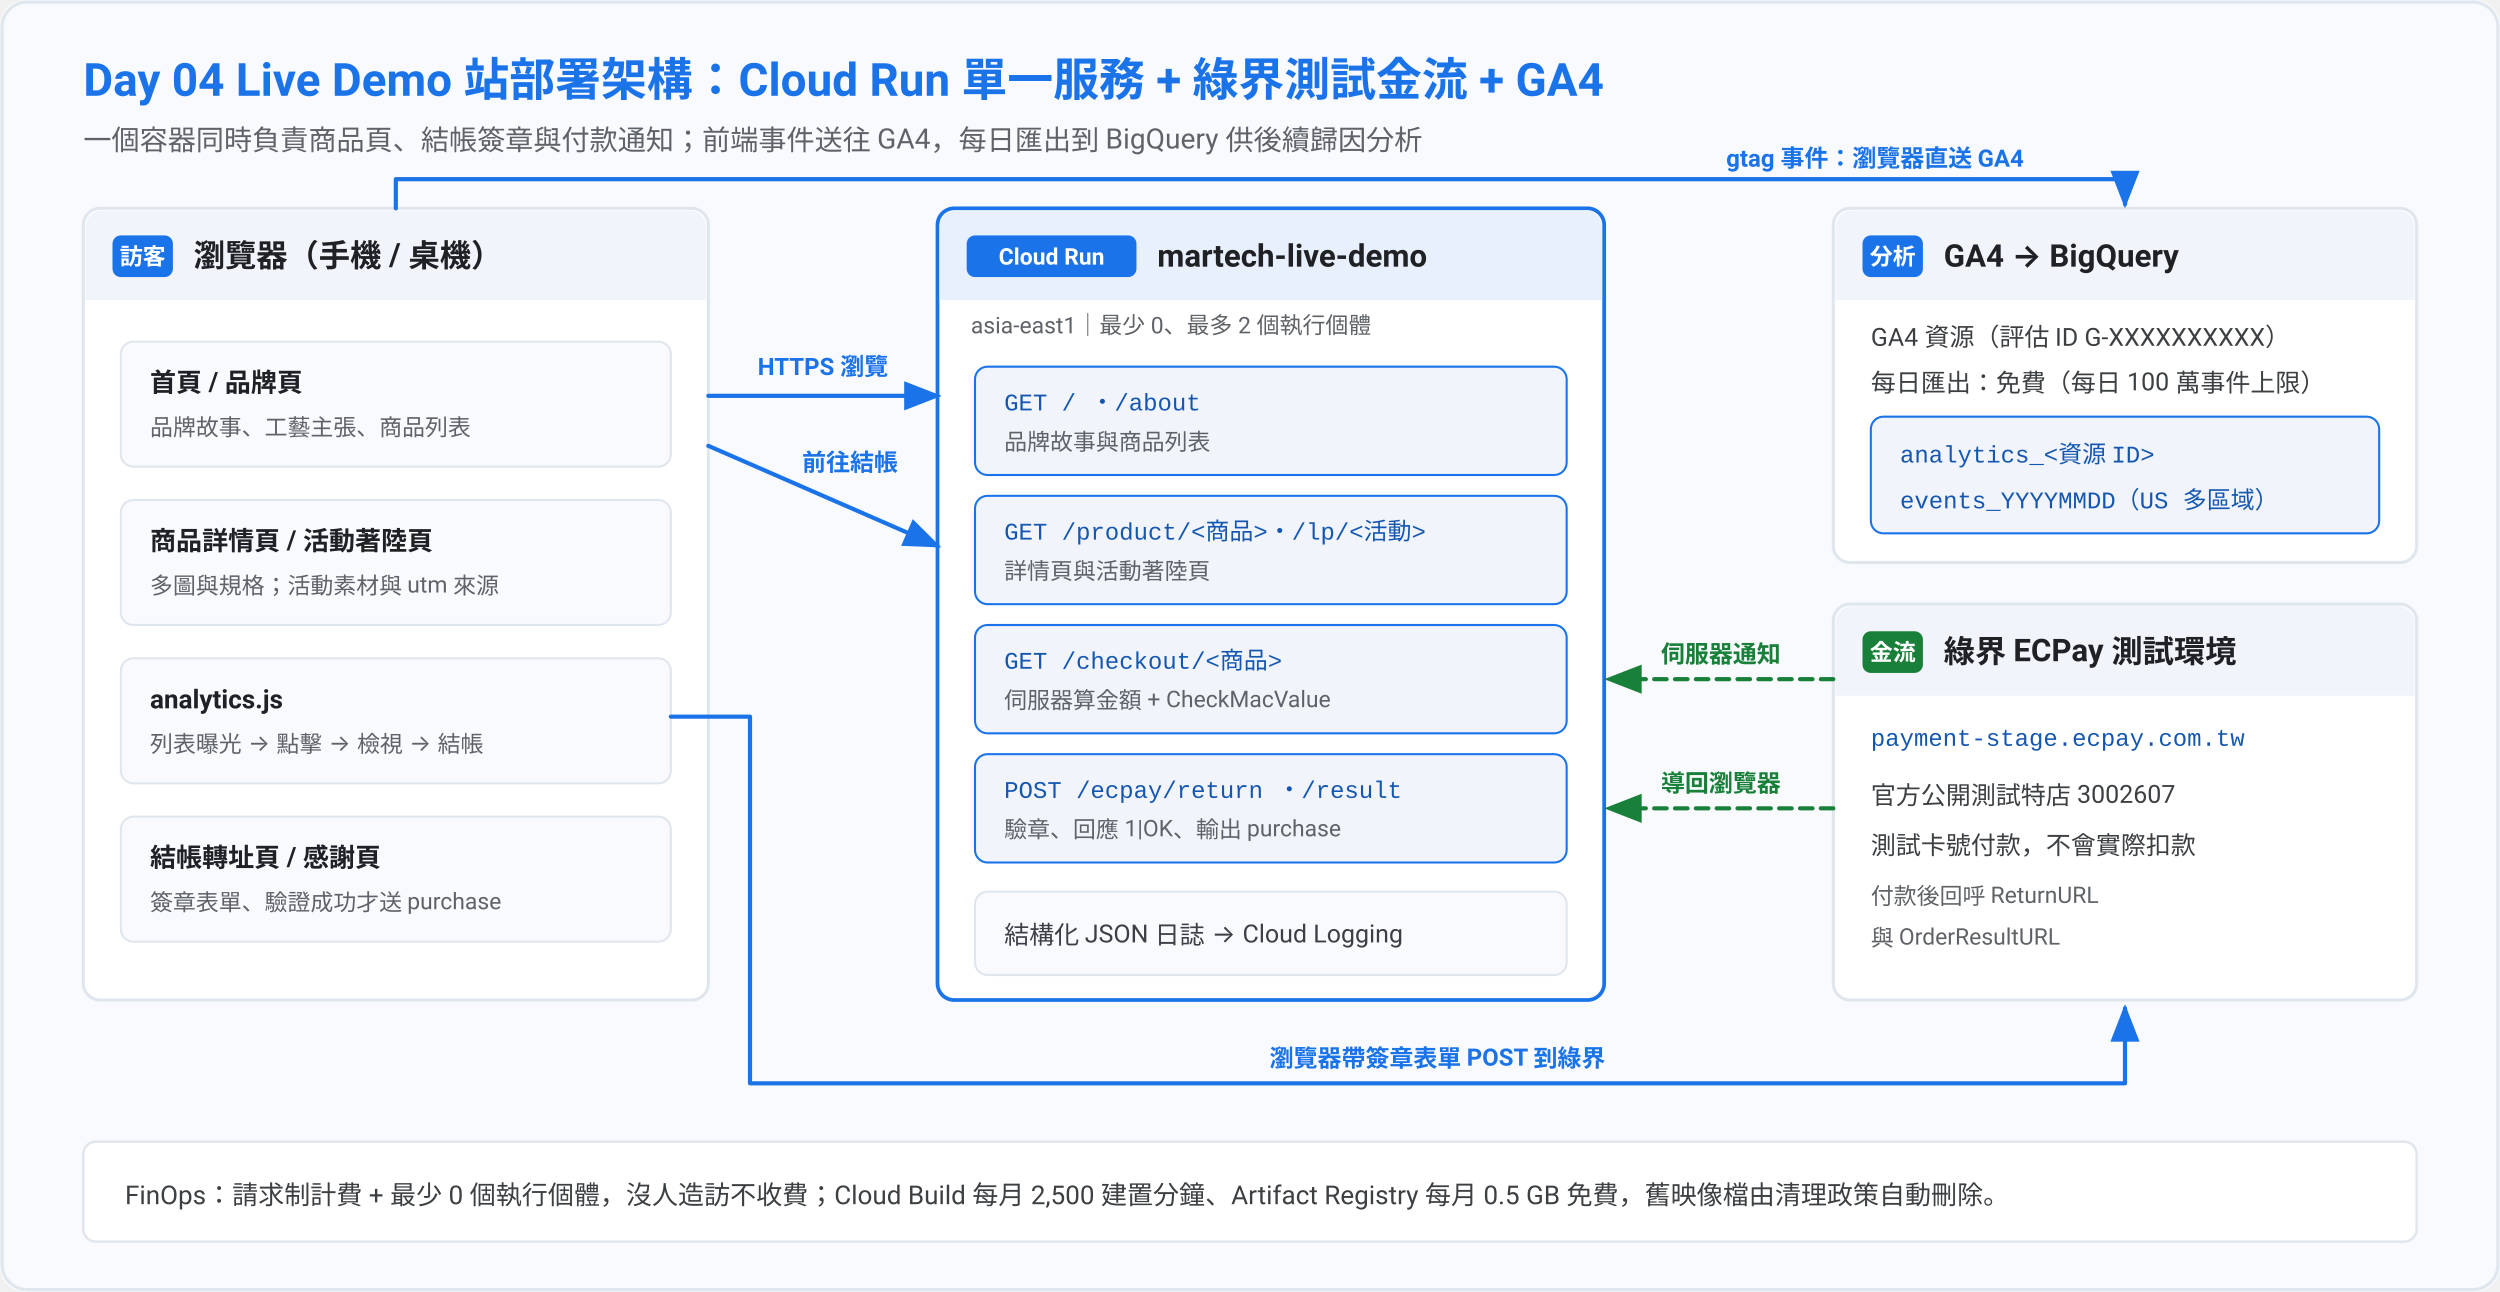
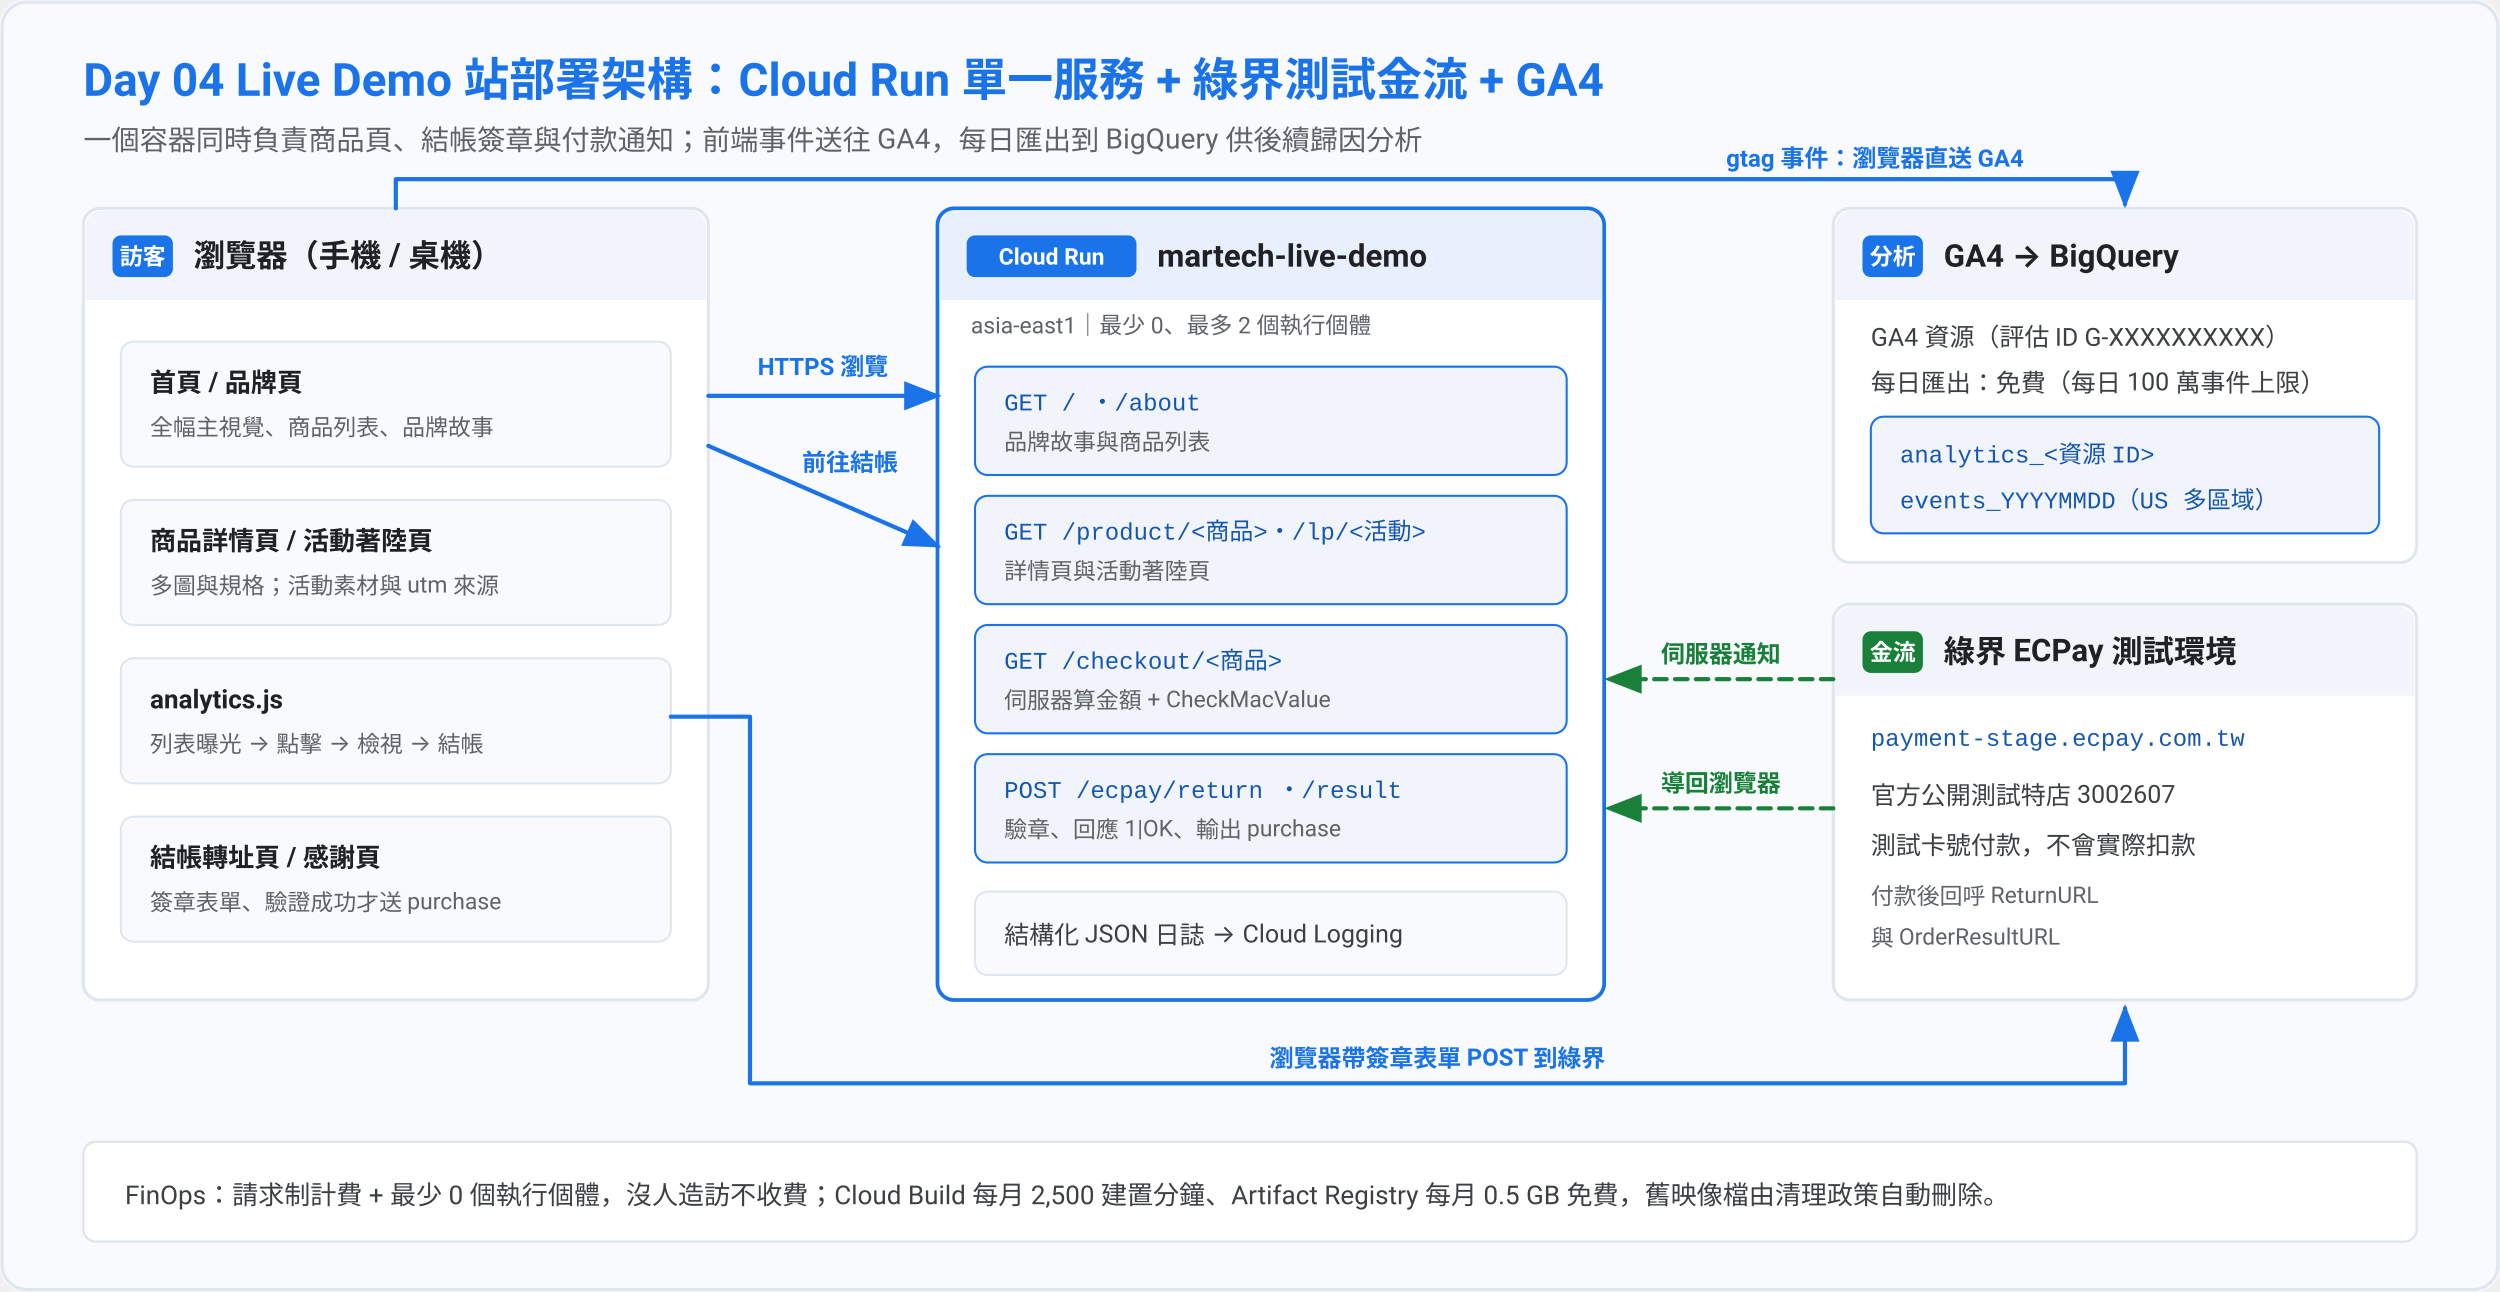
<svg xmlns="http://www.w3.org/2000/svg" viewBox="0 0 1200 620" width="1200" height="620">
  <defs>
    <style>
      .bg { fill: #f8fafd; }
      .outer { fill: none; stroke: #e0e6ed; stroke-width: 1.5; }
      .title { font-family: -apple-system, BlinkMacSystemFont, "Segoe UI", Roboto, "Noto Sans TC", "PingFang TC", "Microsoft JhengHei", sans-serif; font-weight: 700; font-size: 22px; fill: #1a73e8; }
      .subtitle { font-family: -apple-system, BlinkMacSystemFont, "Segoe UI", Roboto, "Noto Sans TC", "PingFang TC", "Microsoft JhengHei", sans-serif; font-size: 13.5px; fill: #5f6368; }
      .card { fill: #ffffff; stroke: #e0e6ed; stroke-width: 1.5; }
      .card-accent { fill: #ffffff; stroke: #1a73e8; stroke-width: 1.8; }
      .head { fill: #f1f5fb; }
      .head-accent { fill: #e8f0fe; }
      .badge { fill: #1a73e8; }
      .badge-green { fill: #188038; }
      .badge-warn { fill: #f29900; }
      .badge-text { font-family: -apple-system, BlinkMacSystemFont, "Segoe UI", Roboto, "Noto Sans TC", "PingFang TC", "Microsoft JhengHei", sans-serif; font-weight: 700; font-size: 11px; fill: #ffffff; text-anchor: middle; }
      .card-title { font-family: -apple-system, BlinkMacSystemFont, "Segoe UI", Roboto, "Noto Sans TC", "PingFang TC", "Microsoft JhengHei", sans-serif; font-weight: 700; font-size: 15px; fill: #202124; }
      .label { font-family: -apple-system, BlinkMacSystemFont, "Segoe UI", Roboto, "Noto Sans TC", "PingFang TC", "Microsoft JhengHei", sans-serif; font-weight: 600; font-size: 12.5px; fill: #202124; }
      .body { font-family: -apple-system, BlinkMacSystemFont, "Segoe UI", Roboto, "Noto Sans TC", "PingFang TC", "Microsoft JhengHei", sans-serif; font-size: 12px; fill: #3c4043; }
      .muted { font-family: -apple-system, BlinkMacSystemFont, "Segoe UI", Roboto, "Noto Sans TC", "PingFang TC", "Microsoft JhengHei", sans-serif; font-size: 11px; fill: #5f6368; }
      .code { font-family: "SFMono-Regular", Consolas, "Liberation Mono", Menlo, monospace; font-size: 11.5px; fill: #1557b0; }
      .inner { fill: #f8fafd; stroke: #e0e6ed; stroke-width: 1; }
      .inner-accent { fill: #f1f5fb; stroke: #1a73e8; stroke-width: 1; }
      .inner-green { fill: #e6f4ea; stroke: #188038; stroke-width: 1; }
      .inner-danger { fill: #fce8e6; stroke: #d93025; stroke-width: 1; }
      .arrow { stroke: #1a73e8; stroke-width: 2; fill: none; stroke-linecap: round; stroke-linejoin: round; }
      .arrow-green { stroke: #188038; stroke-width: 2; stroke-dasharray: 6,4; fill: none; stroke-linecap: round; stroke-linejoin: round; }
      .arrow-label { font-family: -apple-system, BlinkMacSystemFont, "Segoe UI", Roboto, "Noto Sans TC", "PingFang TC", "Microsoft JhengHei", sans-serif; font-weight: 600; font-size: 11.5px; fill: #1a73e8; text-anchor: middle; }
      .arrow-label-green { font-family: -apple-system, BlinkMacSystemFont, "Segoe UI", Roboto, "Noto Sans TC", "PingFang TC", "Microsoft JhengHei", sans-serif; font-weight: 600; font-size: 11.5px; fill: #188038; text-anchor: middle; }
      .foot { fill: #ffffff; stroke: #e0e6ed; stroke-width: 1.2; }
      .foot-text { font-family: -apple-system, BlinkMacSystemFont, "Segoe UI", Roboto, "Noto Sans TC", "PingFang TC", "Microsoft JhengHei", sans-serif; font-size: 12.5px; fill: #3c4043; }
      .danger-text { font-family: -apple-system, BlinkMacSystemFont, "Segoe UI", Roboto, "Noto Sans TC", "PingFang TC", "Microsoft JhengHei", sans-serif; font-weight: 600; font-size: 12px; fill: #d93025; }
      .green-text { font-family: -apple-system, BlinkMacSystemFont, "Segoe UI", Roboto, "Noto Sans TC", "PingFang TC", "Microsoft JhengHei", sans-serif; font-weight: 600; font-size: 12px; fill: #188038; }
    </style>
    <marker id="ah" markerWidth="9" markerHeight="7" refX="8" refY="3.5" orient="auto">
      <polygon points="0 0, 9 3.5, 0 7" fill="#1a73e8" />
    </marker>
    <marker id="ahg" markerWidth="9" markerHeight="7" refX="8" refY="3.5" orient="auto">
      <polygon points="0 0, 9 3.5, 0 7" fill="#188038" />
    </marker>
  </defs>
  <rect width="1200" height="620" rx="12" class="bg" />
  <rect x="1" y="1" width="1198" height="618" rx="12" class="outer" />
  <text x="40" y="46" class="title">Day 04 Live Demo 站部署架構：Cloud Run 單一服務 + 綠界測試金流 + GA4</text>
  <text x="40" y="72" class="subtitle">一個容器同時負責商品頁、結帳簽章與付款通知；前端事件送往 GA4，每日匯出到 BigQuery 供後續歸因分析</text>
  <rect x="40" y="100" width="300" height="380" rx="8" class="card" />
  <path d="M41 144 V109 a8 8 0 0 1 8 -8 H331 a8 8 0 0 1 8 8 V144 Z" class="head" />
  <rect x="54" y="113" width="29.0" height="20" rx="4" class="badge" />
  <text x="68.5" y="127" class="badge-text">訪客</text>
  <text x="93.0" y="128" class="card-title">瀏覽器（手機 / 桌機）</text>
  <rect x="58" y="164" width="264" height="60" rx="6" class="inner" />
  <text x="72" y="188" class="label">首頁 / 品牌頁</text>
-   <text x="72" y="209" class="muted">品牌故事、工藝主張、商品列表</text>
+   <text x="72" y="209" class="muted">全幅主視覺、商品列表、品牌故事</text>
  <rect x="58" y="240" width="264" height="60" rx="6" class="inner" />
  <text x="72" y="264" class="label">商品詳情頁 / 活動著陸頁</text>
  <text x="72" y="285" class="muted">多圖與規格；活動素材與 utm 來源</text>
  <rect x="58" y="316" width="264" height="60" rx="6" class="inner" />
  <text x="72" y="340" class="label">analytics.js</text>
  <text x="72" y="361" class="muted">列表曝光 → 點擊 → 檢視 → 結帳</text>
  <rect x="58" y="392" width="264" height="60" rx="6" class="inner" />
  <text x="72" y="416" class="label">結帳轉址頁 / 感謝頁</text>
  <text x="72" y="437" class="muted">簽章表單、驗證成功才送 purchase</text>
  <rect x="450" y="100" width="320" height="380" rx="8" class="card-accent" />
  <path d="M451 144 V109 a8 8 0 0 1 8 -8 H761 a8 8 0 0 1 8 8 V144 Z" class="head-accent" />
  <rect x="464" y="113" width="81.5" height="20" rx="4" class="badge" />
  <text x="504.75" y="127" class="badge-text">Cloud Run</text>
  <text x="555.5" y="128" class="card-title">martech-live-demo</text>
  <text x="466" y="160" class="muted">asia-east1｜最少 0、最多 2 個執行個體</text>
  <rect x="468" y="176" width="284" height="52" rx="6" class="inner-accent" />
  <text x="482" y="197" class="code">GET / ・/about</text>
  <text x="482" y="216" class="muted">品牌故事與商品列表</text>
  <rect x="468" y="238" width="284" height="52" rx="6" class="inner-accent" />
  <text x="482" y="259" class="code">GET /product/&lt;商品&gt;・/lp/&lt;活動&gt;</text>
  <text x="482" y="278" class="muted">詳情頁與活動著陸頁</text>
  <rect x="468" y="300" width="284" height="52" rx="6" class="inner-accent" />
  <text x="482" y="321" class="code">GET /checkout/&lt;商品&gt;</text>
  <text x="482" y="340" class="muted">伺服器算金額 + CheckMacValue</text>
  <rect x="468" y="362" width="284" height="52" rx="6" class="inner-accent" />
  <text x="482" y="383" class="code">POST /ecpay/return ・/result</text>
  <text x="482" y="402" class="muted">驗章、回應 1|OK、輸出 purchase</text>
  <rect x="468" y="428" width="284" height="40" rx="6" class="inner" />
  <text x="482" y="453" class="body">結構化 JSON 日誌 → Cloud Logging</text>
  <rect x="880" y="100" width="280" height="170" rx="8" class="card" />
  <path d="M881 144 V109 a8 8 0 0 1 8 -8 H1151 a8 8 0 0 1 8 8 V144 Z" class="head" />
  <rect x="894" y="113" width="29.0" height="20" rx="4" class="badge" />
  <text x="908.5" y="127" class="badge-text">分析</text>
  <text x="933.0" y="128" class="card-title">GA4 → BigQuery</text>
  <text x="898" y="166" class="body">GA4 資源（評估 ID G-XXXXXXXXXX）</text>
  <text x="898" y="188" class="body">每日匯出：免費（每日 100 萬事件上限）</text>
  <rect x="898" y="200" width="244" height="56" rx="6" class="inner-accent" />
  <text x="912" y="222" class="code">analytics_&lt;資源 ID&gt;</text>
  <text x="912" y="244" class="code">events_YYYYMMDD（US 多區域）</text>
  <rect x="880" y="290" width="280" height="190" rx="8" class="card" />
  <path d="M881 334 V299 a8 8 0 0 1 8 -8 H1151 a8 8 0 0 1 8 8 V334 Z" class="head" />
  <rect x="894" y="303" width="29.0" height="20" rx="4" class="badge-green" />
  <text x="908.5" y="317" class="badge-text">金流</text>
  <text x="933.0" y="318" class="card-title">綠界 ECPay 測試環境</text>
  <text x="898" y="358" class="code">payment-stage.ecpay.com.tw</text>
  <text x="898" y="386" class="body">官方公開測試特店 3002607</text>
  <text x="898" y="410" class="body">測試卡號付款，不會實際扣款</text>
  <text x="898" y="434" class="muted">付款後回呼 ReturnURL</text>
  <text x="898" y="454" class="muted">與 OrderResultURL</text>
  <path d="M340 190 L450 190" class="arrow" marker-end="url(#ah)" />
  <text x="395" y="180" class="arrow-label">HTTPS 瀏覽</text>
  <path d="M340 214 L450 262" class="arrow" marker-end="url(#ah)" />
  <text x="408" y="226" class="arrow-label">前往結帳</text>
  <path d="M322 344 L360 344 L360 520 L1020 520 L1020 484" class="arrow" marker-end="url(#ah)" />
  <text x="690" y="512" class="arrow-label">瀏覽器帶簽章表單 POST 到綠界</text>
  <path d="M880 326 L772 326" class="arrow-green" marker-end="url(#ahg)" />
  <text x="826" y="318" class="arrow-label-green">伺服器通知</text>
  <path d="M880 388 L772 388" class="arrow-green" marker-end="url(#ahg)" />
  <text x="826" y="380" class="arrow-label-green">導回瀏覽器</text>
  <path d="M190 100 L190 86 L1020 86 L1020 98" class="arrow" marker-end="url(#ah)" />
  <text x="900" y="80" class="arrow-label">gtag 事件：瀏覽器直送 GA4</text>
  <rect x="40" y="548" width="1120" height="48" rx="6" class="foot" />
  <text x="60" y="578" class="foot-text">FinOps：請求制計費 + 最少 0 個執行個體，沒人造訪不收費；Cloud Build 每月 2,500 建置分鐘、Artifact Registry 每月 0.5 GB 免費，舊映像檔由清理政策自動刪除。</text>
</svg>
